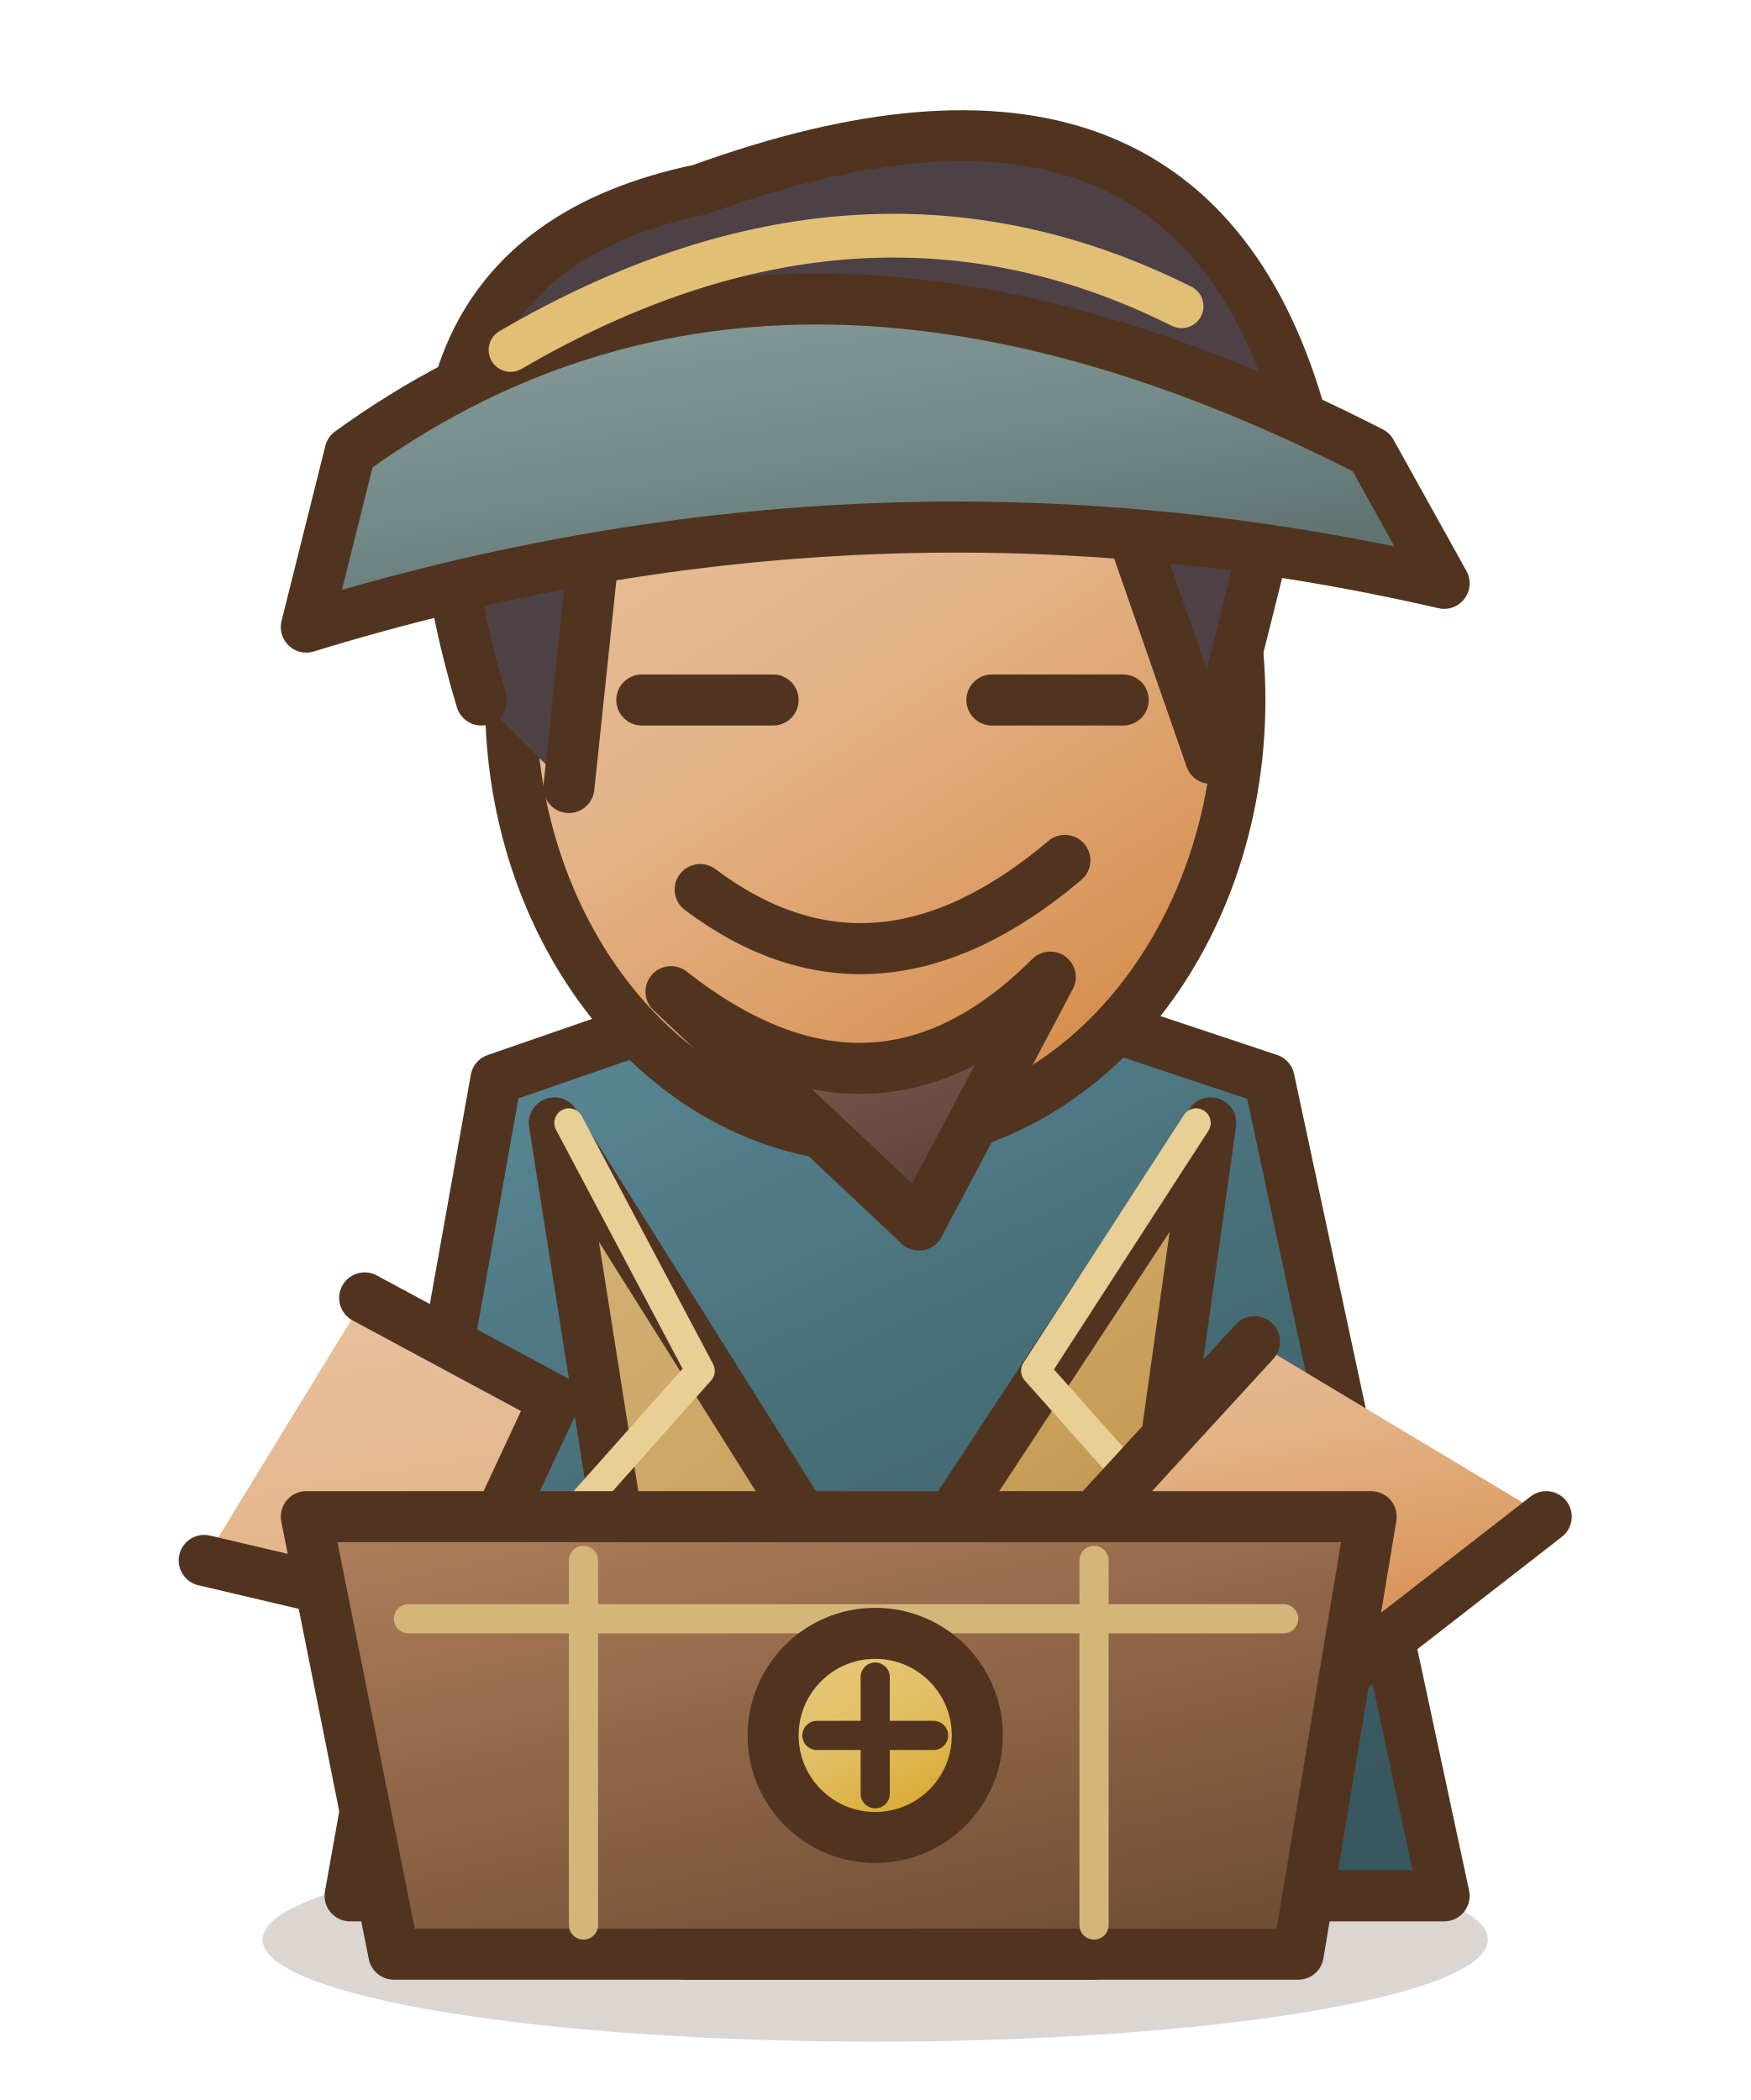
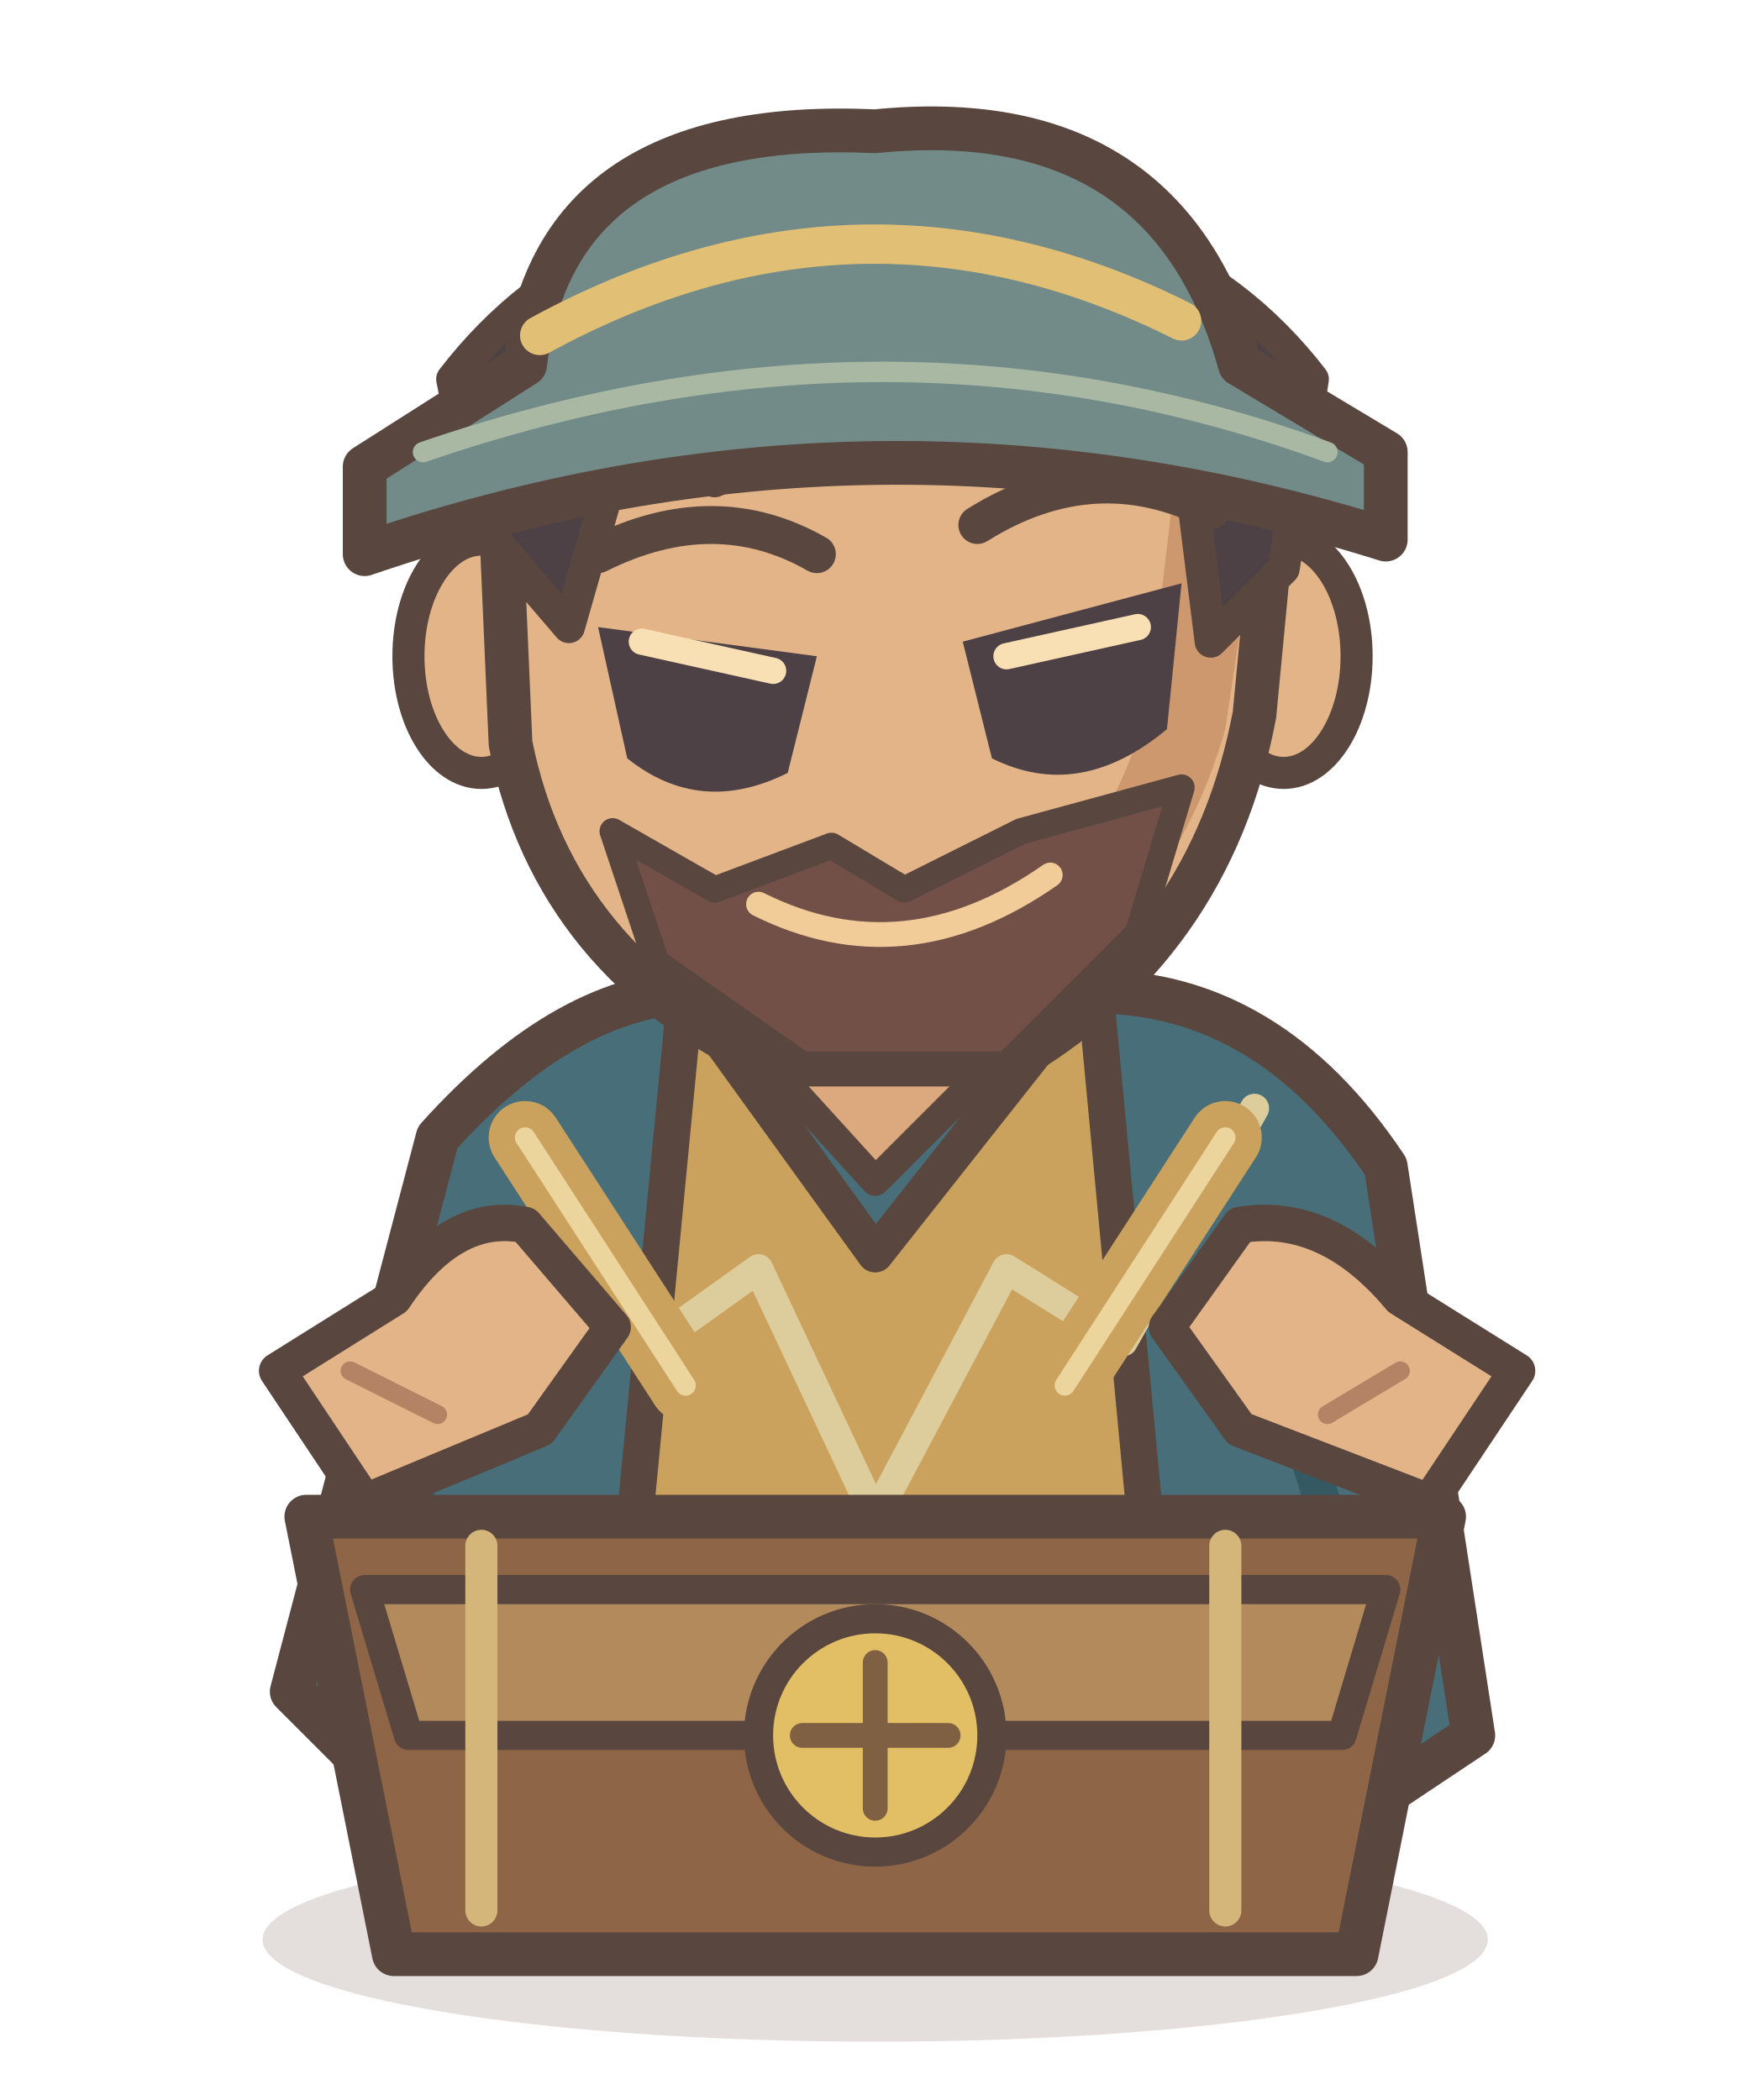
- <svg xmlns="http://www.w3.org/2000/svg" width="120" height="144" viewBox="0 0 120 144" data-art-direction="desert-atelier-v1">
-   <defs id="art-materials">
-     <linearGradient id="material-0" x1="0.18" y1="0" x2="0.72" y2="1">
-       <stop offset="0" stop-color="#5b8c99" />
-       <stop offset=".48" stop-color="#486f79" />
-       <stop offset="1" stop-color="#38575e" />
-     </linearGradient>
-     <linearGradient id="material-1" x1="0.18" y1="0" x2="0.72" y2="1">
-       <stop offset="0" stop-color="#d3b177" />
-       <stop offset=".48" stop-color="#cba25d" />
-       <stop offset="1" stop-color="#af8338" />
-     </linearGradient>
-     <linearGradient id="material-2" x1="0.18" y1="0" x2="0.72" y2="1">
-       <stop offset="0" stop-color="#e8c09c" />
-       <stop offset=".48" stop-color="#e4b489" />
-       <stop offset="1" stop-color="#d58a48" />
-     </linearGradient>
-     <linearGradient id="material-3" x1="0.18" y1="0" x2="0.72" y2="1">
-       <stop offset="0" stop-color="#889d9b" />
-       <stop offset=".48" stop-color="#728a88" />
-       <stop offset="1" stop-color="#596c6a" />
-     </linearGradient>
-     <linearGradient id="material-4" x1="0.18" y1="0" x2="0.72" y2="1">
-       <stop offset="0" stop-color="#92665b" />
-       <stop offset=".48" stop-color="#725047" />
-       <stop offset="1" stop-color="#593e37" />
-     </linearGradient>
-     <linearGradient id="material-5" x1="0.18" y1="0" x2="0.72" y2="1">
-       <stop offset="0" stop-color="#ad7c59" />
-       <stop offset=".48" stop-color="#8f6547" />
-       <stop offset="1" stop-color="#704f37" />
-     </linearGradient>
-     <linearGradient id="material-6" x1="0.18" y1="0" x2="0.72" y2="1">
-       <stop offset="0" stop-color="#e7c97e" />
-       <stop offset=".48" stop-color="#e2bf65" />
-       <stop offset="1" stop-color="#d7a628" />
-     </linearGradient>
-   </defs>
-   <ellipse cx="60" cy="133" rx="42" ry="7" fill="#513420" opacity="0.2" />
-   <g stroke="#513420" stroke-width="3.5" stroke-linecap="round" stroke-linejoin="round">
-     <path d="M24 130l10-56 26-9 27 9 12 56z" fill="url(#material-0)" data-base-fill="#486f79" />
-     <path d="M38 77l22 35 23-35-8 57H47z" fill="url(#material-1)" data-base-fill="#cba25d" />
-     <path d="M39 77l9 17-8 9 18 25m24-51-11 17 8 9-17 25" fill="none" stroke="#e8cf95" stroke-width="2" />
-     <ellipse cx="60" cy="48" rx="25" ry="30" fill="url(#material-2)" data-base-fill="#e4b489" />
-     <path d="M33 48q-9-30 15-35 33-12 41 15l-6 24-8-23-34 6-2 19" fill="#4e4146" />
-     <path d="M24 31q29-21 70 0l5 9q-39-9-78 3z" fill="url(#material-3)" data-base-fill="#728a88" />
-     <path d="M35 24q24-14 46-3" fill="none" stroke="#e1bf75" stroke-width="3" />
-     <path d="M44 48h9m15 0h9m-29 13q12 9 25-2" fill="none" />
-     <path d="M46 68q14 11 26-1l-9 17z" fill="url(#material-4)" data-base-fill="#725047" />
-     <path d="M25 89l13 7-7 15-17-4m72-15-11 12 13 14 18-14" fill="url(#material-2)" data-base-fill="#e4b489" />
-     <path d="M21 104h73l-5 30H27z" fill="url(#material-5)" data-base-fill="#8f6547" />
-     <path d="M28 111h60m-48-4v25m35-25v25" fill="none" stroke="#d5b67a" stroke-width="2" />
-     <circle cx="60" cy="119" r="7" fill="url(#material-6)" data-base-fill="#e2bf65" />
-     <path d="M60 115v8m-4-4h8" fill="none" stroke-width="2" />
+ <svg xmlns="http://www.w3.org/2000/svg" width="120" height="144" viewBox="0 0 120 144" data-art-direction="character-refinement-v1">
+   <g opacity=".16">
+     <ellipse cx="60" cy="133" rx="42" ry="7" fill="#513420" stroke="none" stroke-width="0" />
  </g>
+   <path d="M30 78Q39 68 48 68H75Q87 68 95 80L101 119 83 131H35L20 116Z" fill="#486f79" stroke="#59473f" stroke-width="3" stroke-linecap="round" stroke-linejoin="round" />
+   <path d="M31 91L26 114 40 122M87 91L94 114 81 123" fill="none" stroke="#355963" stroke-width="2.5" stroke-linecap="round" stroke-linejoin="round" />
+   <path d="M47 68L60 86 75 67 80 120H42Z" fill="#cba25d" stroke="#59473f" stroke-width="2.5" stroke-linecap="round" stroke-linejoin="round" />
+   <path d="M36 77L45 92 52 87 60 104 69 87 77 92 86 76" fill="none" stroke="#ddcd9c" stroke-width="2" stroke-linecap="round" stroke-linejoin="round" />
+   <path d="M50 70L60 81 71 70 69 62H51Z" fill="#dca87e" stroke="#59473f" stroke-width="2" stroke-linecap="round" stroke-linejoin="round" />
+   <ellipse cx="33" cy="45" rx="5" ry="8" fill="#e4b489" stroke="#59473f" stroke-width="2.2" />
+   <ellipse cx="88" cy="45" rx="5" ry="8" fill="#e4b489" stroke="#59473f" stroke-width="2.2" />
+   <path d="M34 28Q42 15 60 15 80 15 88 28L86 49Q83 65 69 73H53Q38 66 35 51Z" fill="#e4b489" stroke="#59473f" stroke-width="3" stroke-linecap="round" stroke-linejoin="round" />
+   <path d="M81 29L87 30 84 50Q80 64 68 69H60Q77 61 79 46Z" fill="#ce986f" stroke="none" stroke-width="2.4" stroke-linecap="round" stroke-linejoin="round" />
+   <path d="M33 36L31 26Q41 13 60 14 80 13 90 26L88 39 83 44 81 28 70 32 62 27 49 33 43 29 39 43Z" fill="#4e4146" stroke="#59473f" stroke-width="2.2" stroke-linecap="round" stroke-linejoin="round" />
+   <path d="M41 38Q49 34 56 38M67 36Q75 31 83 35" fill="none" stroke="#59473f" stroke-width="2.6" stroke-linecap="round" stroke-linejoin="round" />
+   <path d="M41 43L56 45 54 53Q48 56 43 52Z" fill="#4e4146" stroke="none" stroke-width="2.4" stroke-linecap="round" stroke-linejoin="round" />
+   <path d="M66 44L81 40 80 50Q74 55 68 52Z" fill="#4e4146" stroke="none" stroke-width="2.4" stroke-linecap="round" stroke-linejoin="round" />
+   <path d="M44 44L53 46M69 45L78 43" fill="none" stroke="#f8dfb4" stroke-width="1.8" stroke-linecap="round" stroke-linejoin="round" />
+   <path d="M42 57L49 61 57 58 62 61 70 57 81 54 78 64 69 73H55L45 66Z" fill="#725047" stroke="#59473f" stroke-width="1.8" stroke-linecap="round" stroke-linejoin="round" />
+   <path d="M52 62Q62 67 72 60" fill="none" stroke="#f1cb98" stroke-width="1.7" stroke-linecap="round" stroke-linejoin="round" />
+   <path d="M36 25Q38 8 60 9 80 7 85 25L95 31 95 37Q60 26 25 38L25 32Z" fill="#728a88" stroke="#59473f" stroke-width="3" stroke-linecap="round" stroke-linejoin="round" />
+   <path d="M37 23Q59 11 81 22" fill="none" stroke="#e1bf75" stroke-width="2.7" stroke-linecap="round" stroke-linejoin="round" />
+   <path d="M29 31Q61 20 91 31" fill="none" stroke="#a8b8a3" stroke-width="1.4" stroke-linecap="round" stroke-linejoin="round" />
+   <path d="M36 78L47 95M84 78L73 95" fill="none" stroke="#cba25d" stroke-width="5" stroke-linecap="round" stroke-linejoin="round" />
+   <path d="M36 78L47 95M84 78L73 95" fill="none" stroke="#ecd49d" stroke-width="1.4" stroke-linecap="round" stroke-linejoin="round" />
+   <path d="M21 104H99L93 134H27Z" fill="#8f6547" stroke="#59473f" stroke-width="3" stroke-linecap="round" stroke-linejoin="round" />
+   <path d="M25 109H95L92 119H28Z" fill="#b38a5c" stroke="#59473f" stroke-width="2" stroke-linecap="round" stroke-linejoin="round" />
+   <path d="M33 106V131M84 106V131" fill="none" stroke="#d5b67a" stroke-width="2.2" stroke-linecap="round" stroke-linejoin="round" />
+   <path d="M36 84Q31 83 27 89L19 94 25 103 37 98 42 91Z" fill="#e4b489" stroke="#59473f" stroke-width="2.5" stroke-linecap="round" stroke-linejoin="round" />
+   <path d="M85 84Q91 83 96 89L104 94 98 103 85 98 80 91Z" fill="#e4b489" stroke="#59473f" stroke-width="2.5" stroke-linecap="round" stroke-linejoin="round" />
+   <path d="M24 94L30 97M96 94L91 97" fill="none" stroke="#b48264" stroke-width="1.3" stroke-linecap="round" stroke-linejoin="round" />
+   <ellipse cx="60" cy="119" rx="8" ry="8" fill="#e2bf65" stroke="#59473f" stroke-width="2" />
+   <path d="M60 114V124M55 119H65" fill="none" stroke="#806042" stroke-width="1.7" stroke-linecap="round" stroke-linejoin="round" />
</svg>
